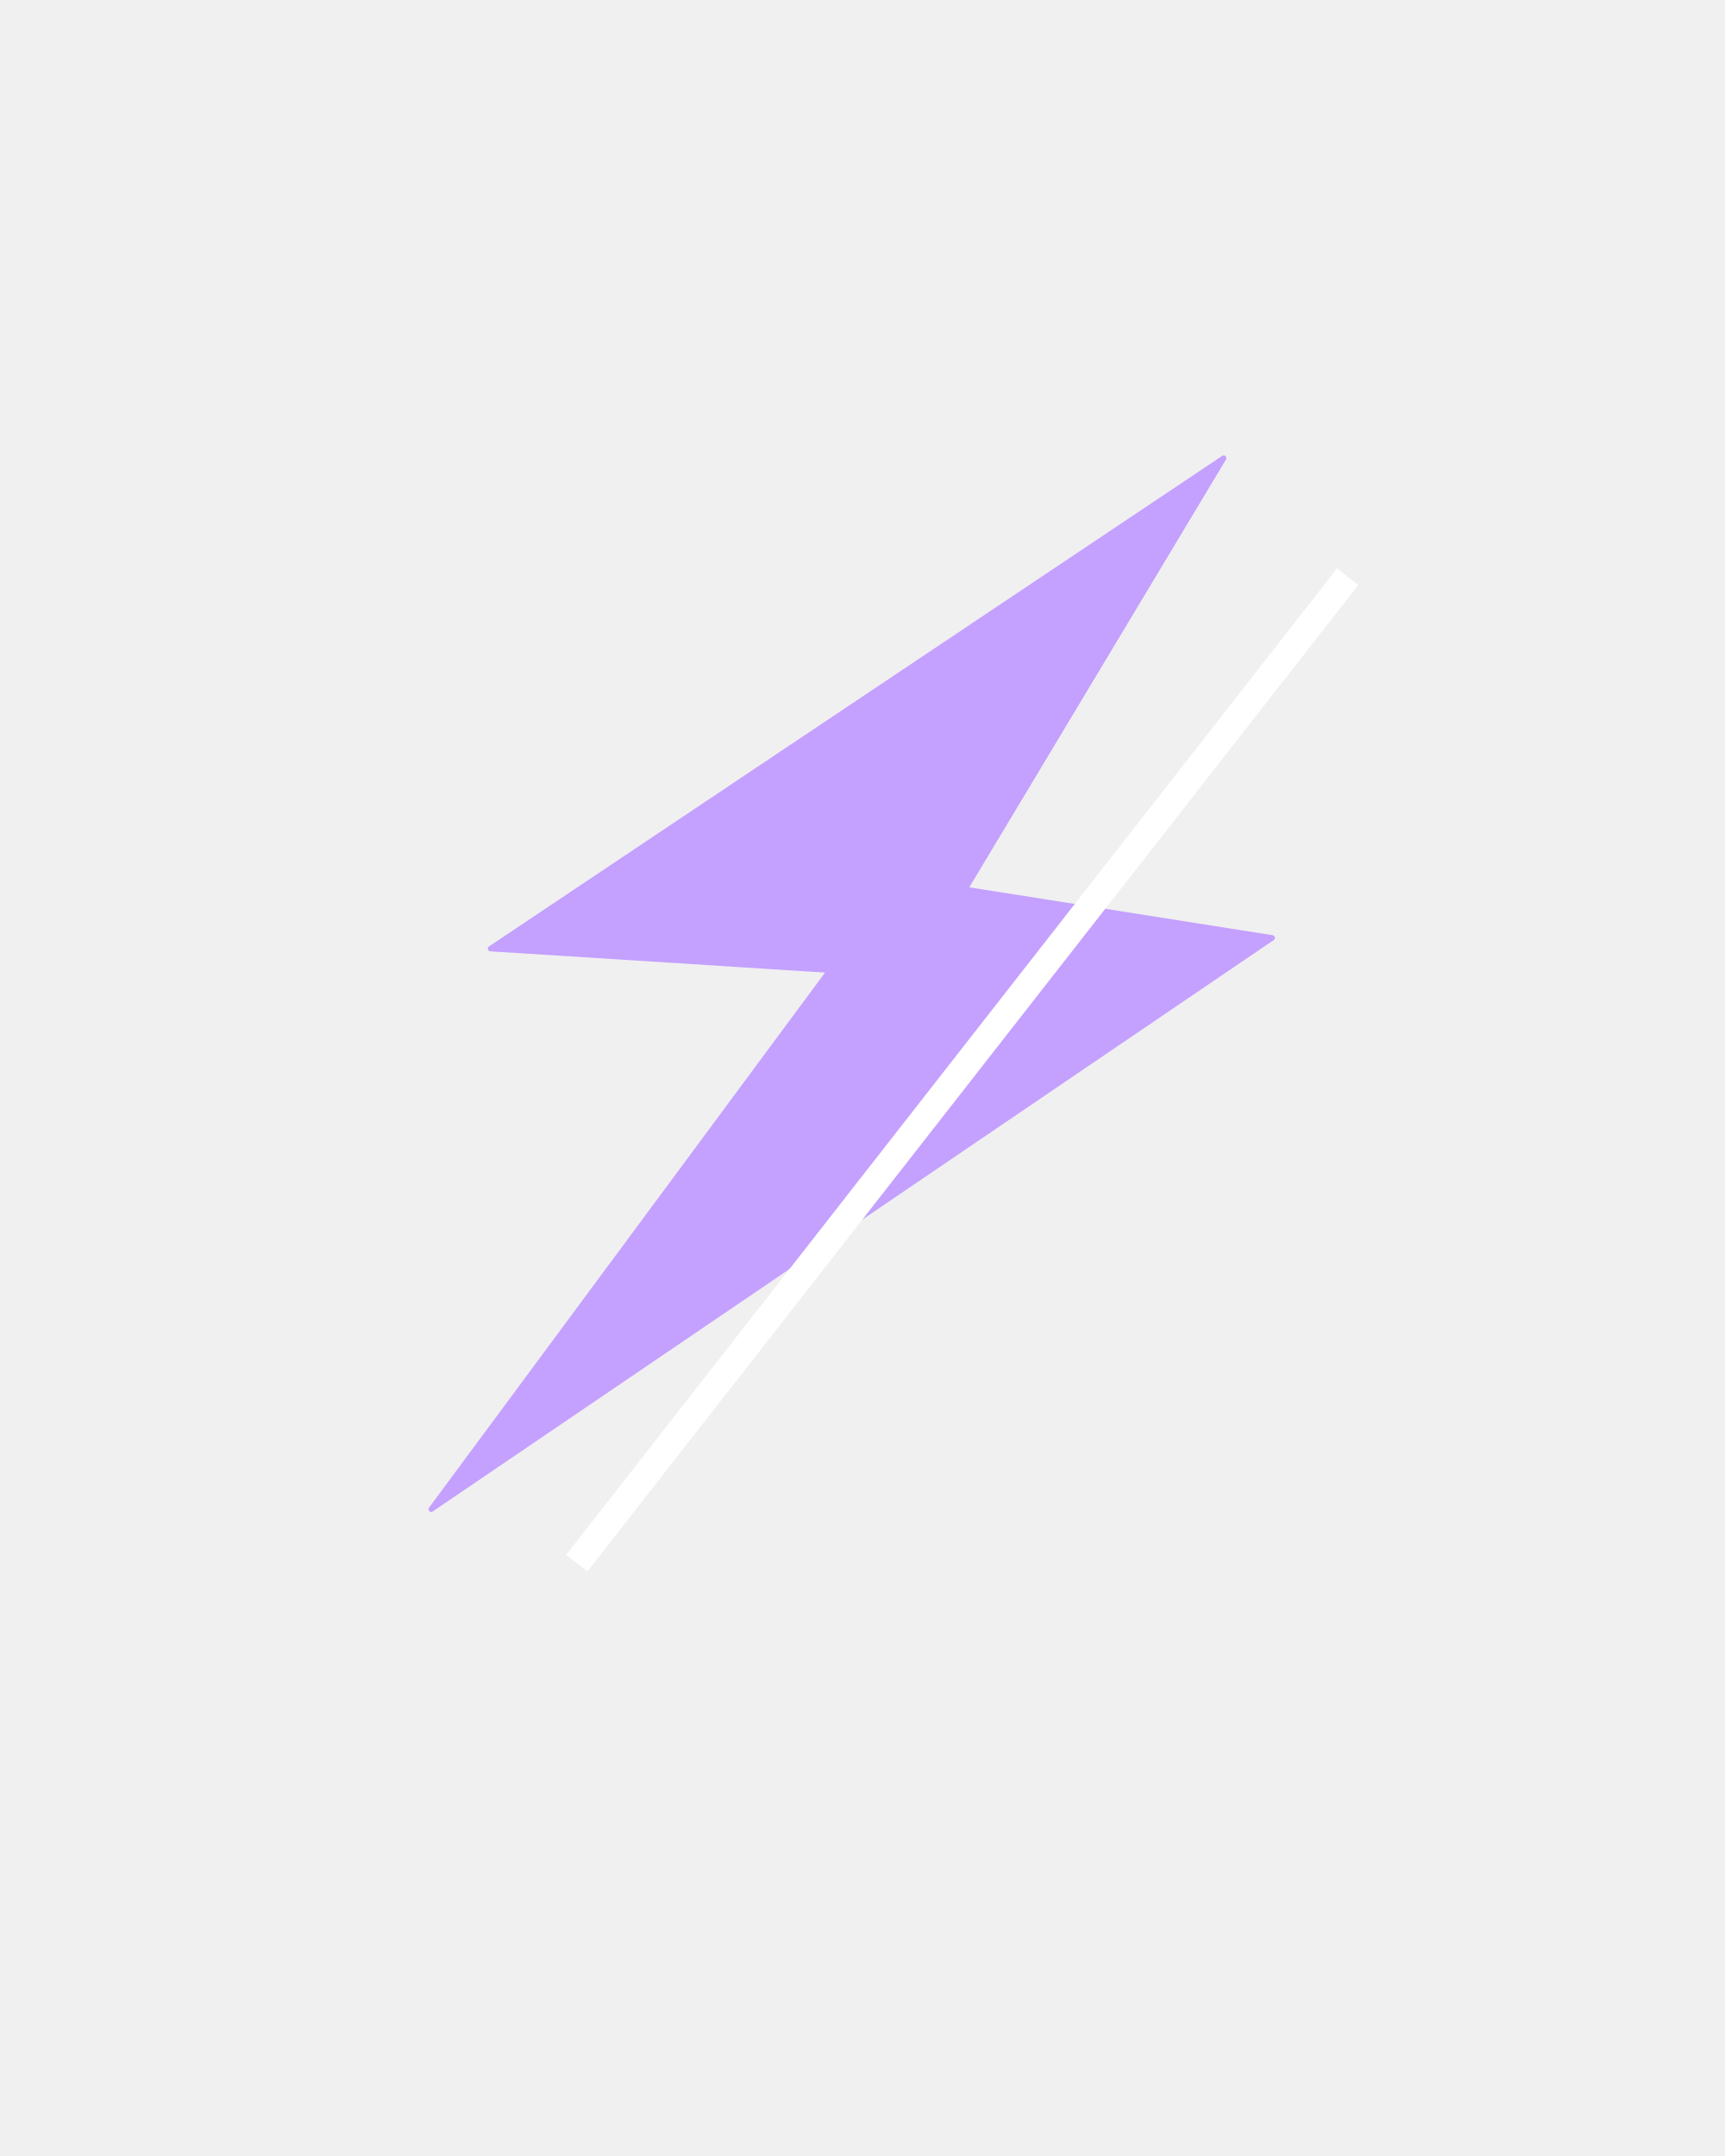
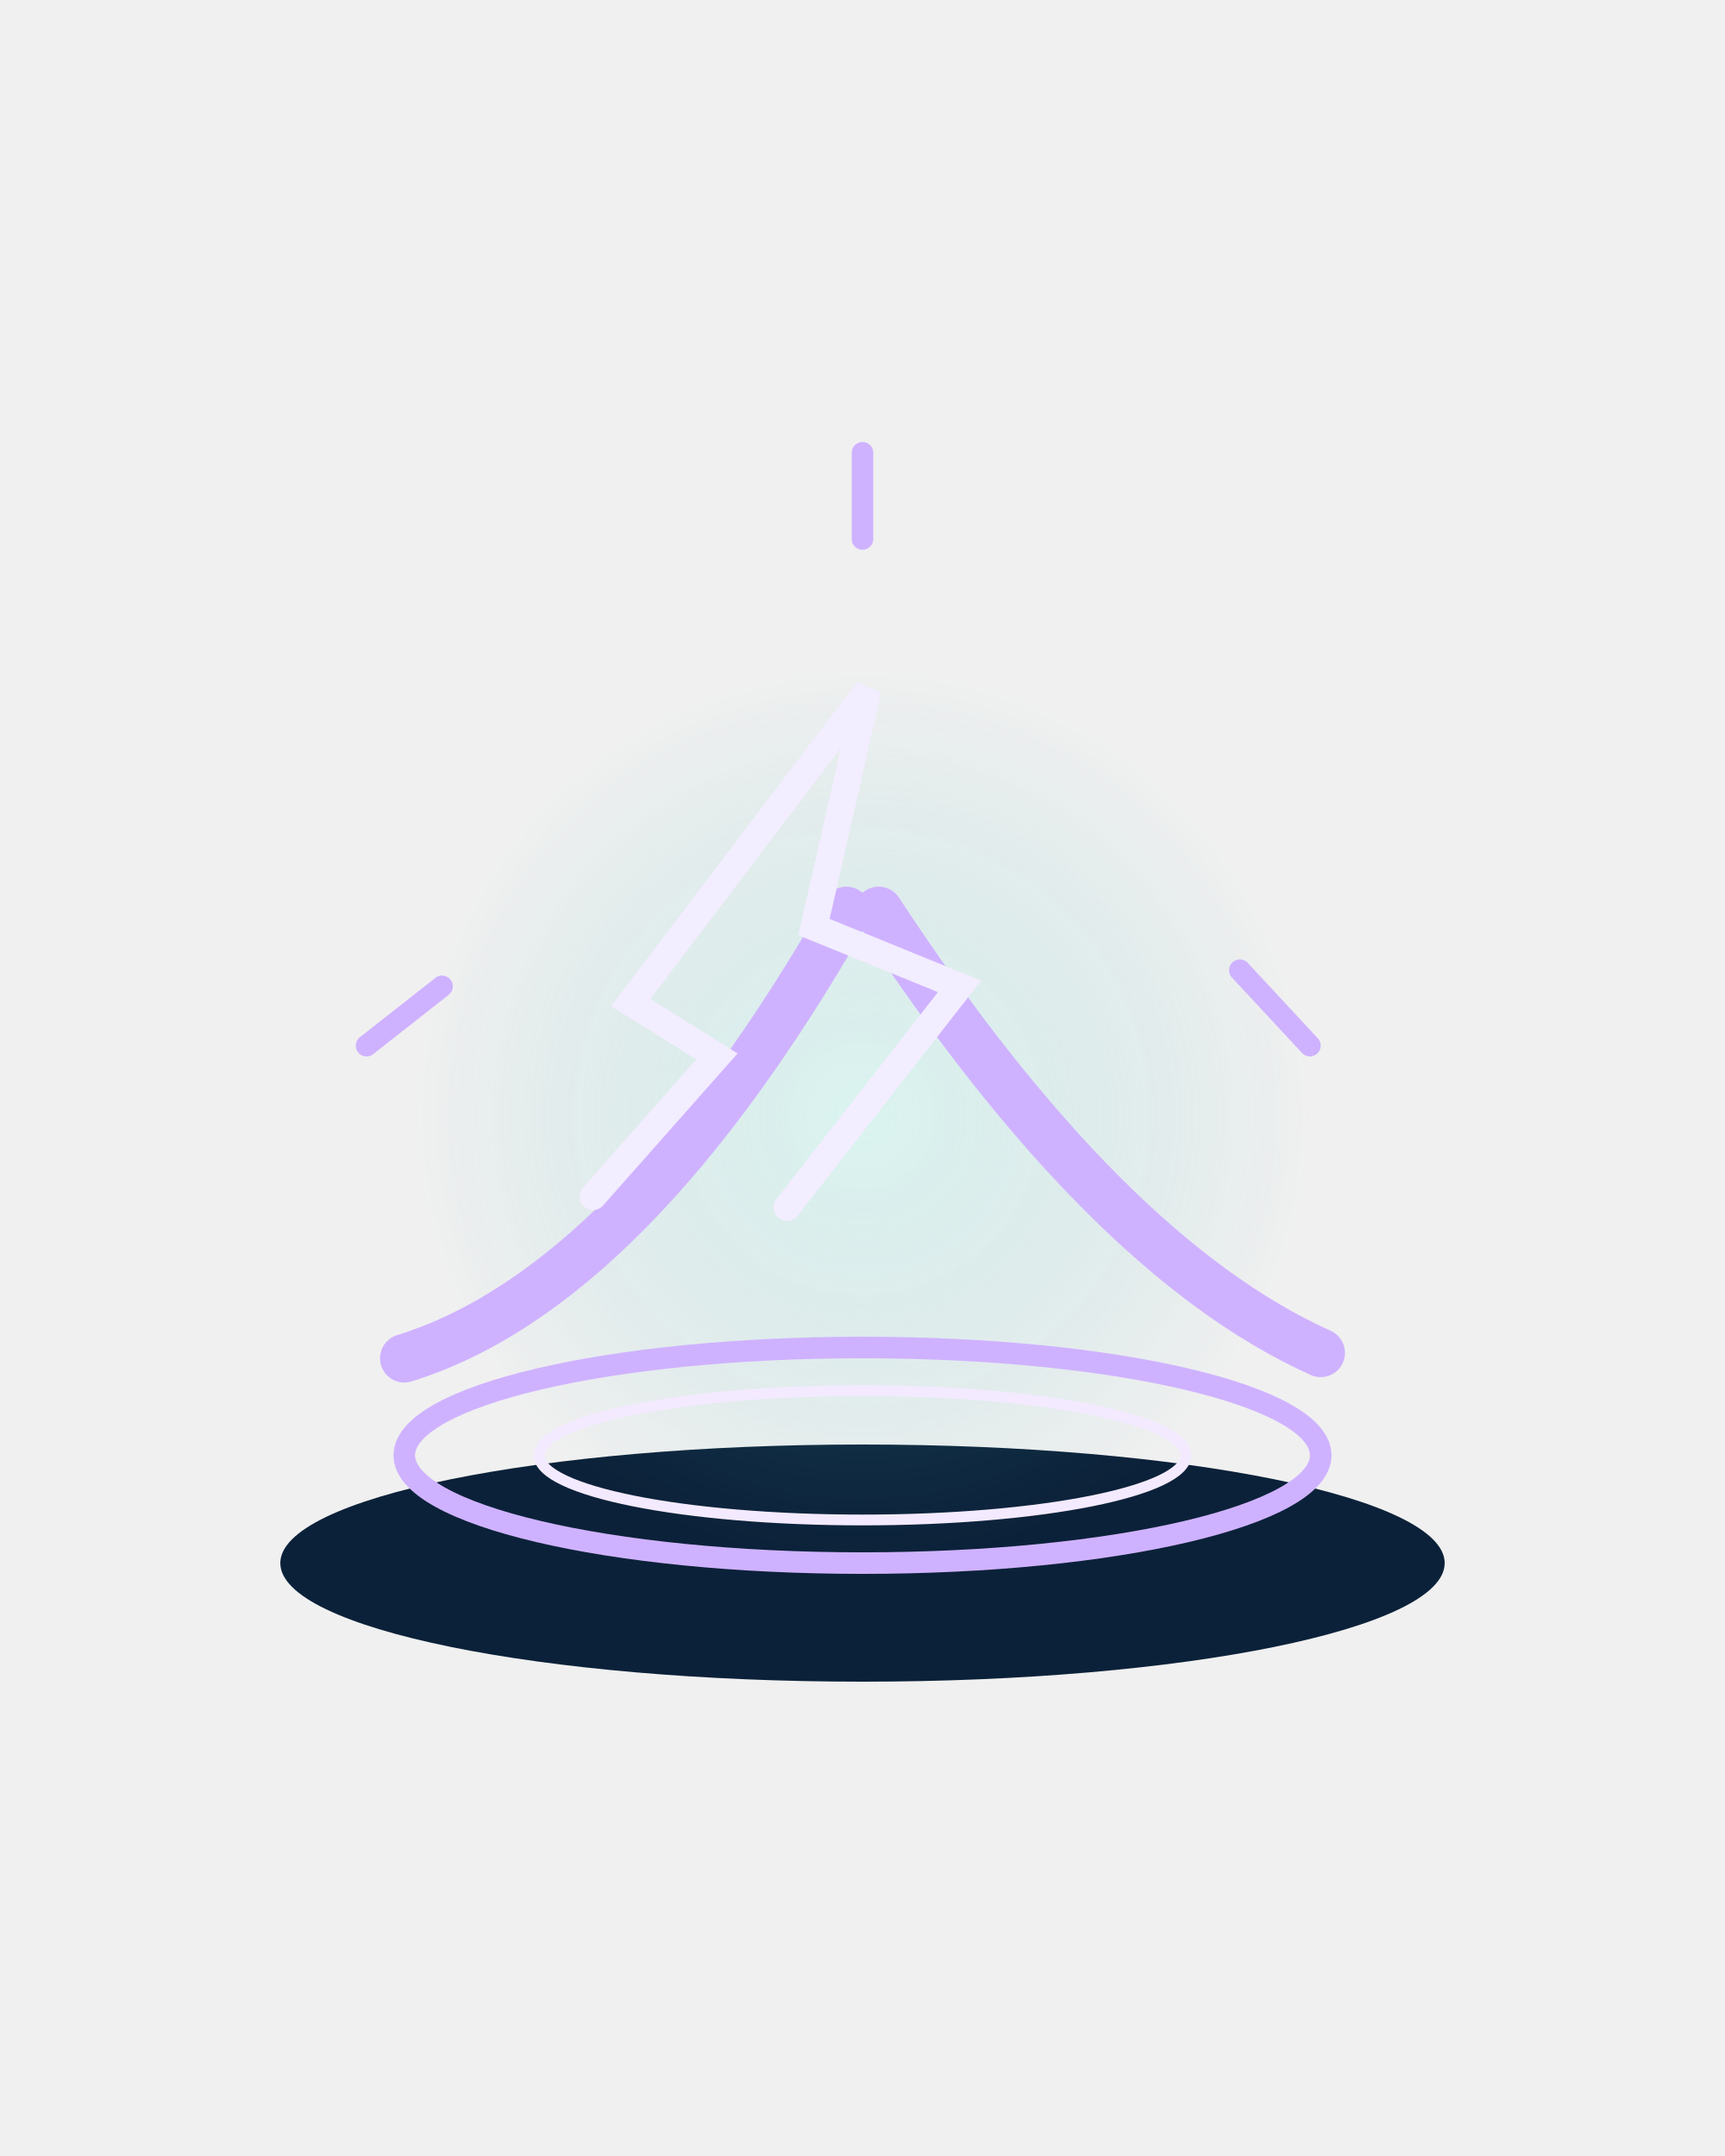
- <svg xmlns="http://www.w3.org/2000/svg" viewBox="0 0 320 400" role="img" aria-label="Ion Trails">
-   <g fill="#c4a0ff" stroke="#c4a0ff" stroke-linejoin="round">
-     <path d="M80 280 L154 180 L91 176 L227 85 L179 165 L236 174Z" />
-     <path d="M107 290 L250 107" stroke="#fff" stroke-width="5" />
+ <svg xmlns="http://www.w3.org/2000/svg" viewBox="0 0 320 400" role="img" aria-label="Ion battle effect preview">
+   <defs>
+     <linearGradient id="metal" x2=".8" y2="1">
+       <stop stop-color="#f2e8ff" />
+       <stop offset=".35" stop-color="#a897d9" />
+       <stop offset="1" stop-color="#423c75" />
+     </linearGradient>
+     <linearGradient id="armor" x2=".8" y2="1">
+       <stop stop-color="#718ca1" />
+       <stop offset=".5" stop-color="#314c66" />
+       <stop offset="1" stop-color="#17283e" />
+     </linearGradient>
+     <radialGradient id="glow">
+       <stop stop-color="#a5ffef" />
+       <stop offset="1" stop-color="#3aabb5" stop-opacity="0" />
+     </radialGradient>
+   </defs>
+   <ellipse cx="160" cy="290" rx="108" ry="22" fill="#0b2139" />
+   <circle cx="160" cy="207" r="83" fill="url(#glow)" opacity=".28" />
+   <g fill="none" stroke-linecap="round">
+     <ellipse cx="160" cy="270" rx="85" ry="20" stroke="#cfb2ff" stroke-width="4" />
+     <ellipse cx="160" cy="270" rx="60" ry="12" stroke="#f3eaff" stroke-width="2" />
+     <path d="M75 252 Q117 239 157 169 M245 251 Q205 233 163 169" stroke="#cfb2ff" stroke-width="9" />
+     <path d="M110 222 L133 196 L117 186 L161 128 L151 172 L178 183 L146 224" stroke="#f2edff" stroke-width="5" />
+     <path d="M68 194 L82 183 M230 180 L243 194 M160 100 V84" stroke="#cfb2ff" stroke-width="4" />
  </g>
</svg>
